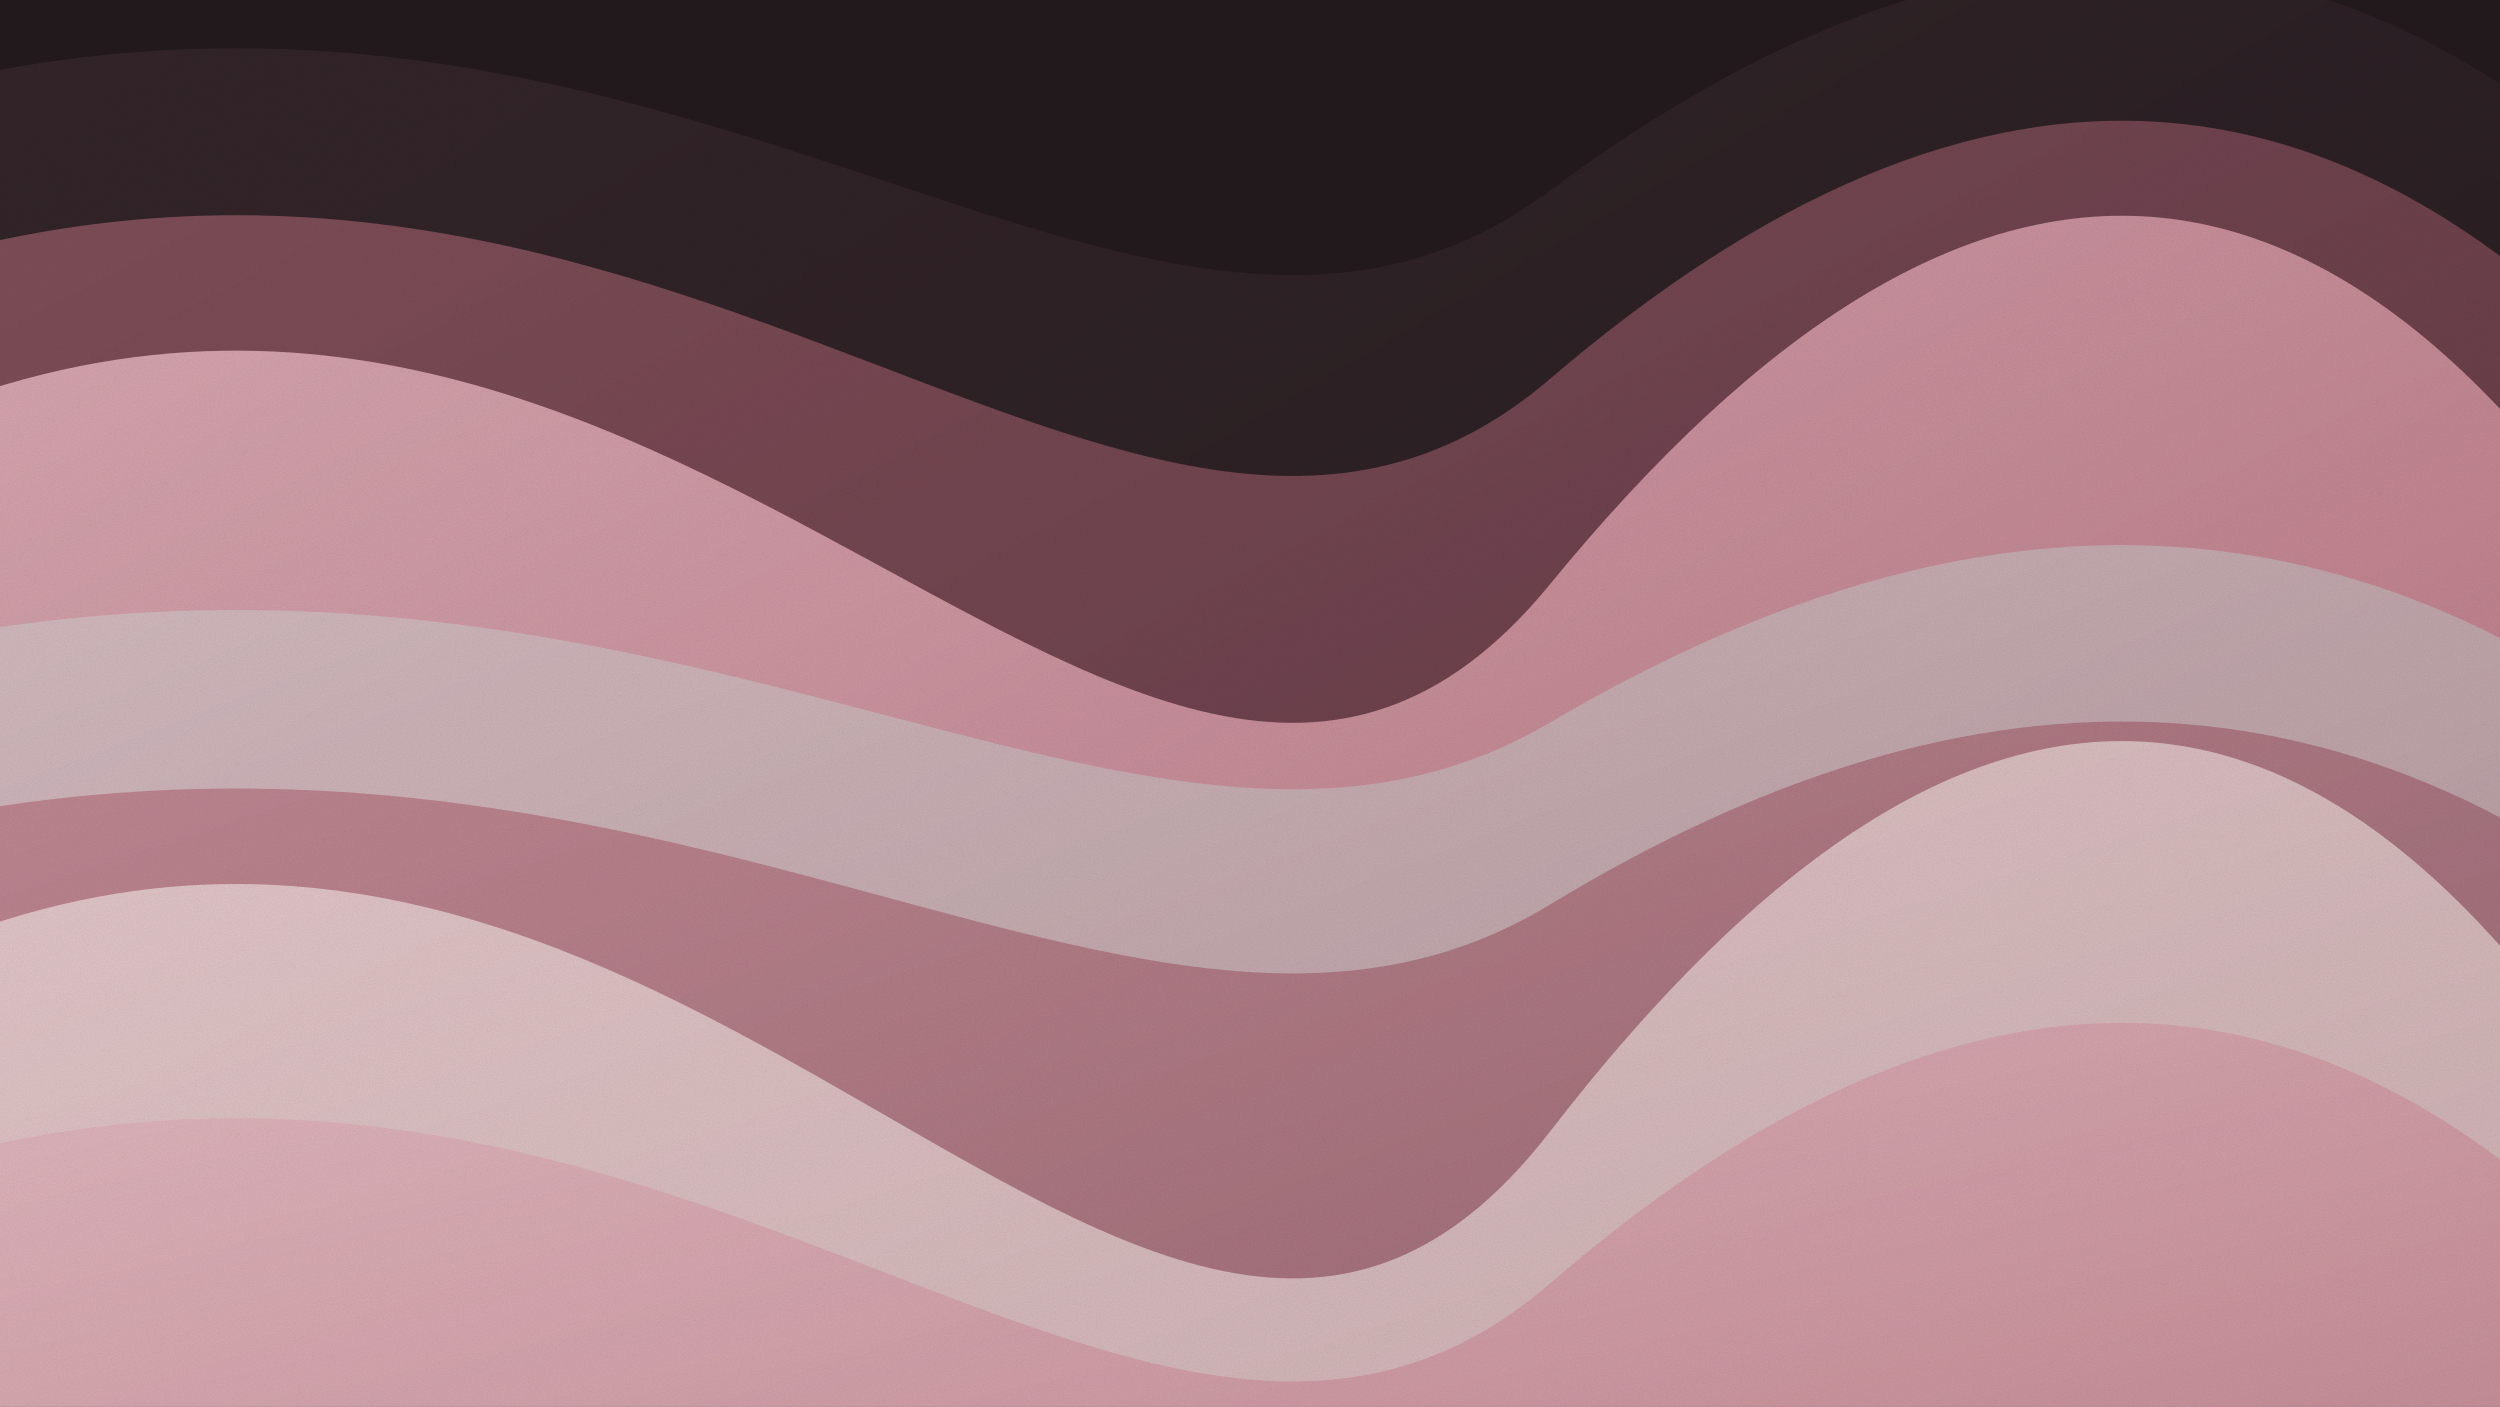
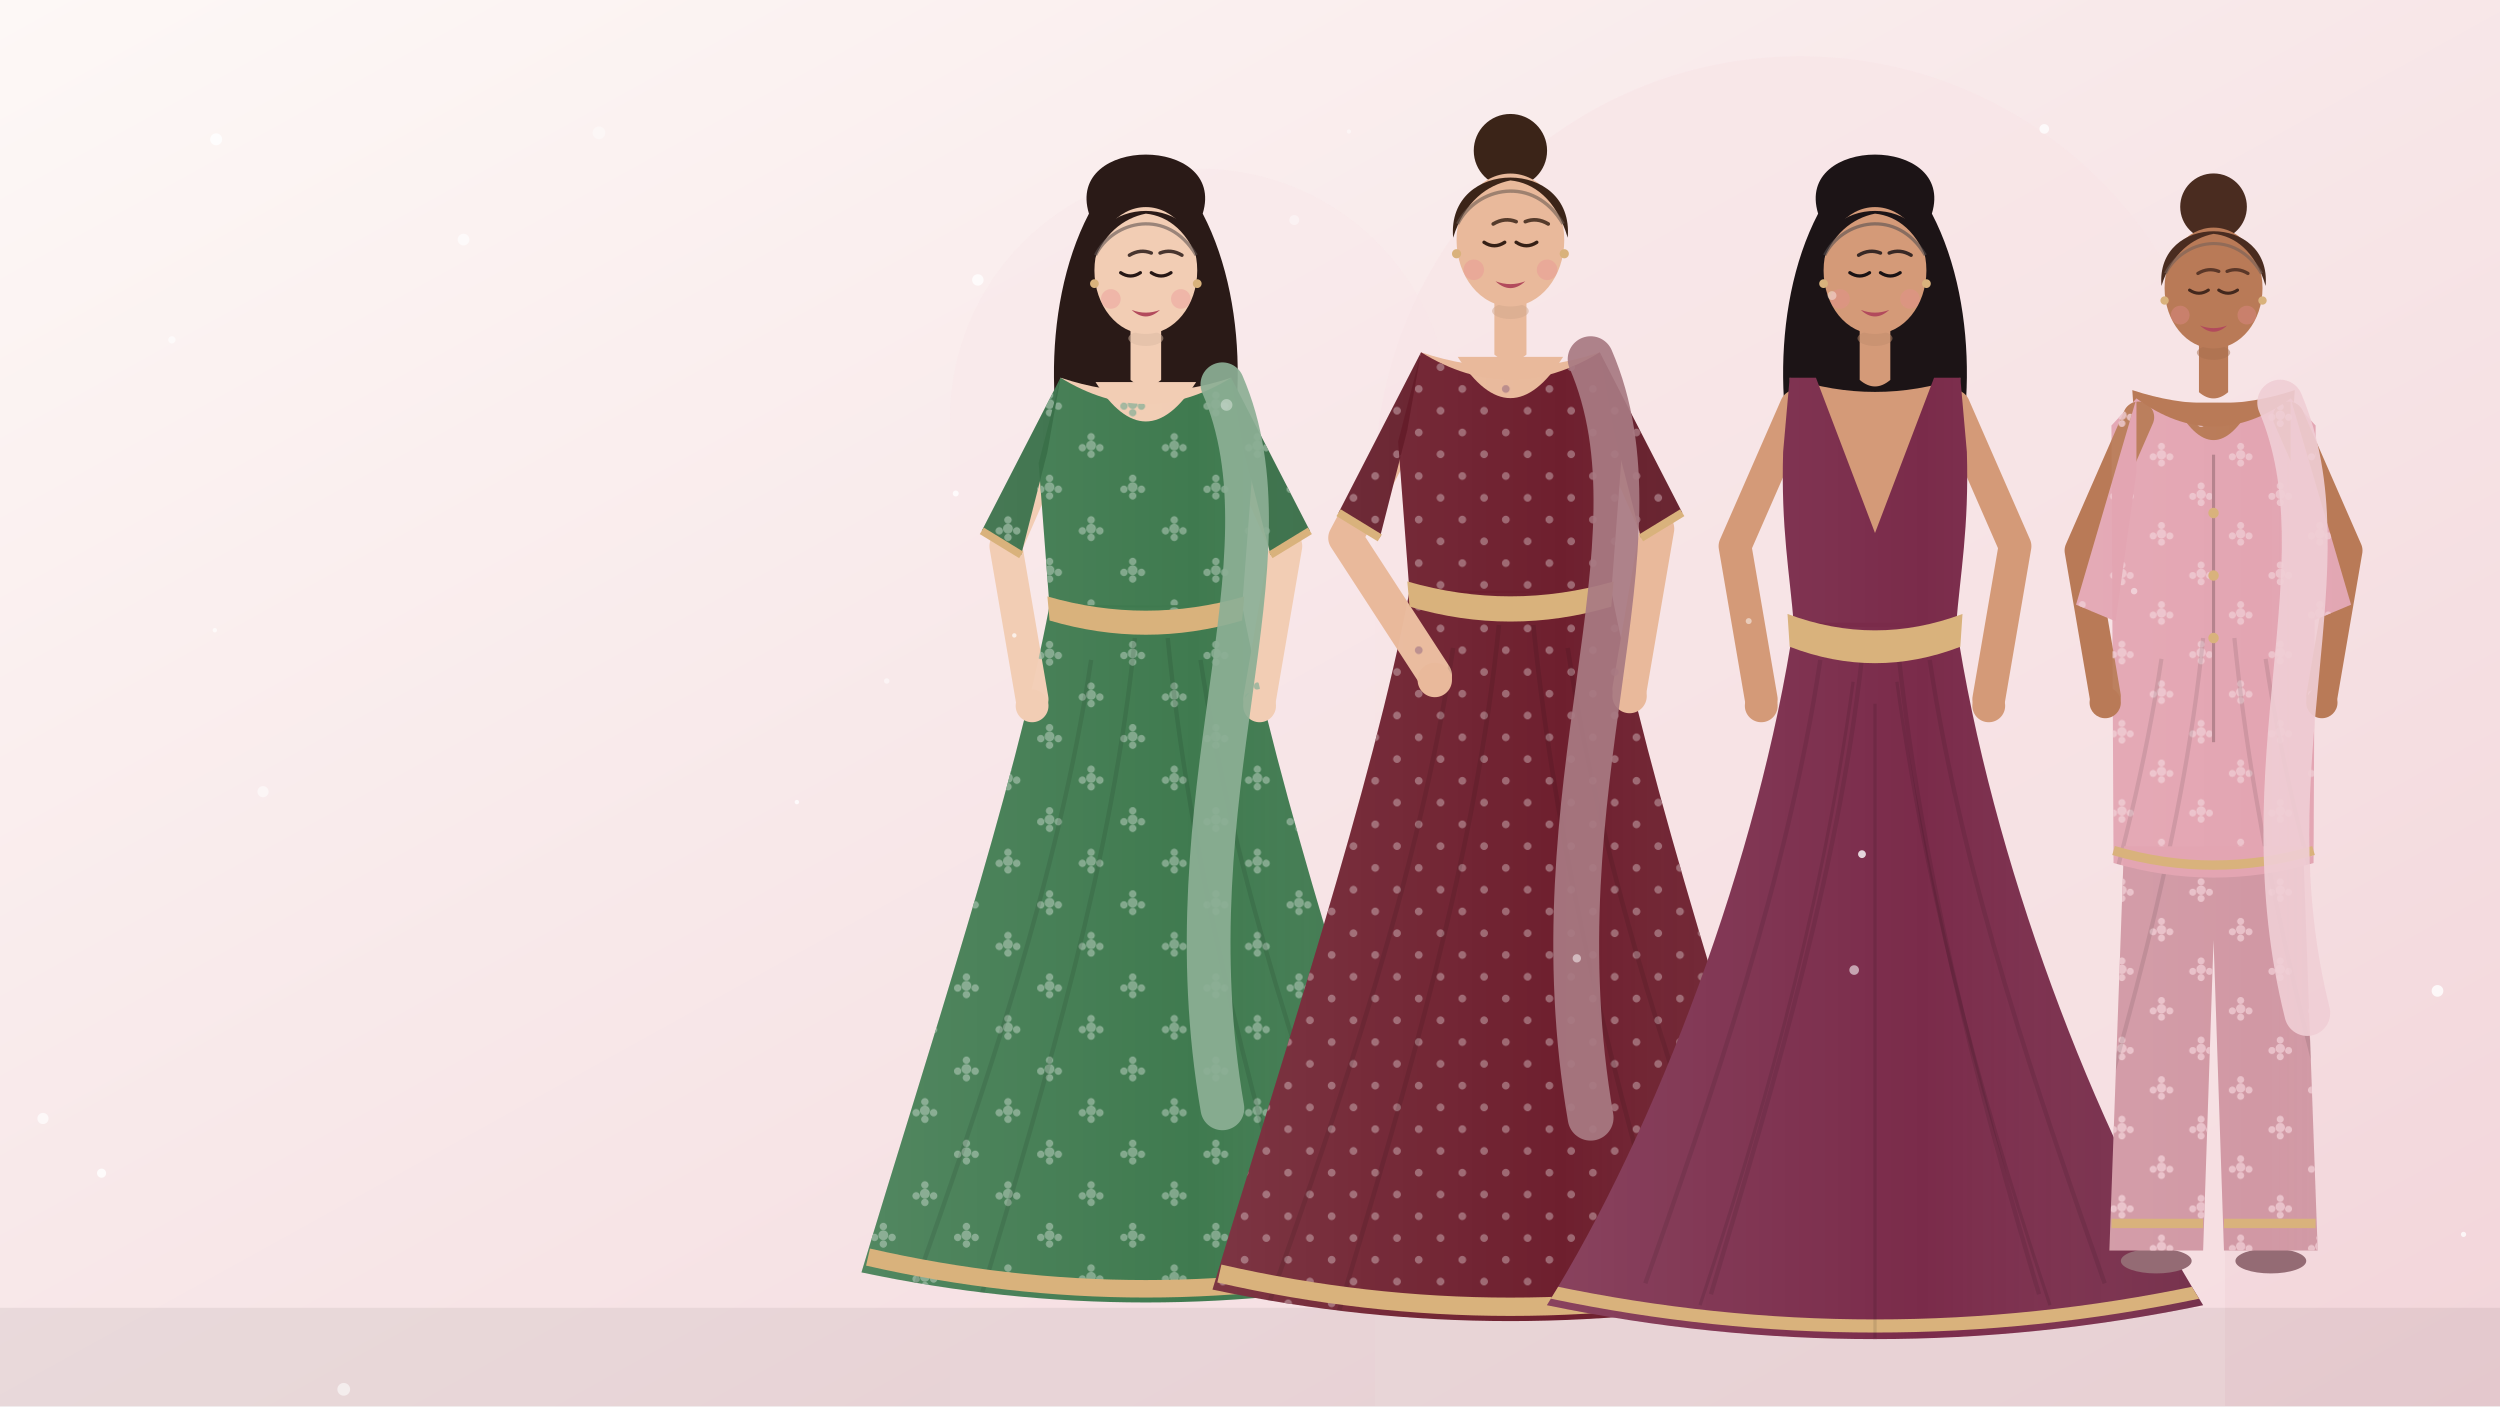
<svg xmlns="http://www.w3.org/2000/svg" viewBox="0 0 1920 1080" preserveAspectRatio="xMidYMid slice">
  <defs>
-     <linearGradient id="g0" x1="0" y1="0" x2="1" y2="1">
-       <stop offset="0" stop-color="#3D2B31" />
-       <stop offset="1" stop-color="#231A1D" />
-     </linearGradient>
-     <linearGradient id="g1" x1="0" y1="0" x2="1" y2="1">
-       <stop offset="0" stop-color="#B96E7C" />
-       <stop offset="1" stop-color="#7E4452" />
-     </linearGradient>
-     <linearGradient id="g2" x1="0" y1="0" x2="1" y2="1">
-       <stop offset="0" stop-color="#E3B5BF" />
-       <stop offset="1" stop-color="#B96E7C" />
-     </linearGradient>
-     <linearGradient id="g3" x1="0" y1="0" x2="1" y2="1">
-       <stop offset="0" stop-color="#D4C0C3" />
-       <stop offset="1" stop-color="#A8969A" />
-     </linearGradient>
-     <linearGradient id="g4" x1="0" y1="0" x2="1" y2="1">
-       <stop offset="0" stop-color="#B96E7C" />
-       <stop offset="1" stop-color="#7E4452" />
-     </linearGradient>
-     <linearGradient id="g5" x1="0" y1="0" x2="1" y2="1">
-       <stop offset="0" stop-color="#F6E9E7" />
-       <stop offset="1" stop-color="#E3CFCE" />
-     </linearGradient>
-     <linearGradient id="g6" x1="0" y1="0" x2="1" y2="1">
-       <stop offset="0" stop-color="#E3B5BF" />
-       <stop offset="1" stop-color="#B96E7C" />
-     </linearGradient>
-     <filter id="n">
-       <feTurbulence type="fractalNoise" baseFrequency="0.9" numOctaves="2" seed="3" />
-       <feColorMatrix values="0 0 0 0 0  0 0 0 0 0  0 0 0 0 0  0 0 0 .07 0" />
+     <linearGradient id="bg" x1="0" y1="0" x2="1" y2="1">
+       <stop offset="0" stop-color="#FDF8F6" />
+       <stop offset="1" stop-color="#F2D5DA" />
+     </linearGradient>
+     <clipPath id="cpu48">
+       <path d="M362,470 C330,640 250,880 190,1080 Q450,1135 710,1080 C650,880 570,640 538,470 Z" />
+       <path d="M372,262 Q450,310 528,262 L548,340 L538,472 L362,472 L352,340 Z" />
+       <path d="M372,262 L300,402 L336,424 L360,330 Z" />
+       <path d="M528,262 L600,402 L564,424 L540,330 Z" />
+     </clipPath>
+     <clipPath id="sku48">
+       <path d="M362,470 C330,640 250,880 190,1080 Q450,1135 710,1080 C650,880 570,640 538,470 Z" />
+     </clipPath>
+     <linearGradient id="shu48" x1="0" x2="1">
+       <stop offset="0" stop-color="#fff" stop-opacity=".16" />
+       <stop offset=".55" stop-color="#fff" stop-opacity="0" />
+       <stop offset="1" stop-color="#000" stop-opacity=".22" />
+     </linearGradient>
+     <pattern id="ptu48" width="76" height="76" patternUnits="userSpaceOnUse">
+       <g fill="#90b299" opacity=".8">
+         <circle cx="20" cy="20" r="4.5" />
+         <circle cx="20" cy="12" r="3.4" />
+         <circle cx="28" cy="22" r="3.4" />
+         <circle cx="12" cy="22" r="3.4" />
+         <circle cx="20" cy="28" r="3.4" />
+         <circle cx="58" cy="58" r="4.5" />
+         <circle cx="58" cy="50" r="3.4" />
+         <circle cx="66" cy="60" r="3.4" />
+         <circle cx="50" cy="60" r="3.4" />
+         <circle cx="58" cy="66" r="3.4" />
+       </g>
+     </pattern>
+     <clipPath id="cpu49">
+       <path d="M362,470 C330,640 250,880 190,1080 Q450,1135 710,1080 C650,880 570,640 538,470 Z" />
+       <path d="M372,262 Q450,310 528,262 L548,340 L538,472 L362,472 L352,340 Z" />
+       <path d="M372,262 L300,402 L336,424 L360,330 Z" />
+       <path d="M528,262 L600,402 L564,424 L540,330 Z" />
+     </clipPath>
+     <clipPath id="sku49">
+       <path d="M362,470 C330,640 250,880 190,1080 Q450,1135 710,1080 C650,880 570,640 538,470 Z" />
+     </clipPath>
+     <linearGradient id="shu49" x1="0" x2="1">
+       <stop offset="0" stop-color="#fff" stop-opacity=".16" />
+       <stop offset=".55" stop-color="#fff" stop-opacity="0" />
+       <stop offset="1" stop-color="#000" stop-opacity=".22" />
+     </linearGradient>
+     <pattern id="ptu49" width="38" height="38" patternUnits="userSpaceOnUse">
+       <circle cx="9" cy="9" r="3.4" fill="#ab7d86" opacity=".75" />
+       <circle cx="28" cy="28" r="3.4" fill="#ab7d86" opacity=".75" />
+     </pattern>
+     <clipPath id="cpu50">
+       <path d="M376,486 C344,700 250,950 150,1110 Q450,1172 750,1110 C650,950 556,700 524,486 Z" />
+       <path d="M372,262 L396,262 L450,404 L504,262 L528,262 L534,330 C536,400 528,440 524,490 L376,490 C372,440 364,400 366,330 Z" />
+     </clipPath>
+     <clipPath id="sku50">
+       <path d="M376,486 C344,700 250,950 150,1110 Q450,1172 750,1110 C650,950 556,700 524,486 Z" />
+     </clipPath>
+     <linearGradient id="shu50" x1="0" x2="1">
+       <stop offset="0" stop-color="#fff" stop-opacity=".16" />
+       <stop offset=".55" stop-color="#fff" stop-opacity="0" />
+       <stop offset="1" stop-color="#000" stop-opacity=".22" />
+     </linearGradient>
+     <clipPath id="cpu51">
+       <path d="M376,270 Q450,324 524,270 L548,296 L546,716 Q450,744 354,716 L352,296 Z" />
+       <path d="M364,700 L350,1088 L440,1088 L450,790 L460,1088 L550,1088 L536,700 Z" />
+       <path d="M376,270 L318,468 L356,484 L376,340 Z" />
+       <path d="M524,270 L582,468 L544,484 L524,340 Z" />
+     </clipPath>
+     <clipPath id="sku51">
+       <path d="M364,700 L350,1088 L440,1088 L450,790 L460,1088 L550,1088 L536,700 Z" />
+       <path d="M376,270 Q450,324 524,270 L548,296 L546,716 Q450,744 354,716 L352,296 Z" />
+     </clipPath>
+     <linearGradient id="shu51" x1="0" x2="1">
+       <stop offset="0" stop-color="#fff" stop-opacity=".16" />
+       <stop offset=".55" stop-color="#fff" stop-opacity="0" />
+       <stop offset="1" stop-color="#000" stop-opacity=".22" />
+     </linearGradient>
+     <pattern id="ptu51" width="76" height="76" patternUnits="userSpaceOnUse">
+       <g fill="#efcbd2" opacity=".8">
+         <circle cx="20" cy="20" r="4.5" />
+         <circle cx="20" cy="12" r="3.4" />
+         <circle cx="28" cy="22" r="3.4" />
+         <circle cx="12" cy="22" r="3.4" />
+         <circle cx="20" cy="28" r="3.4" />
+         <circle cx="58" cy="58" r="4.5" />
+         <circle cx="58" cy="50" r="3.4" />
+         <circle cx="66" cy="60" r="3.4" />
+         <circle cx="50" cy="60" r="3.4" />
+         <circle cx="58" cy="66" r="3.4" />
+       </g>
+     </pattern>
+     <filter id="nz">
+       <feTurbulence type="fractalNoise" baseFrequency=".9" numOctaves="2" seed="4" />
+       <feColorMatrix values="0 0 0 0 0  0 0 0 0 0  0 0 0 0 0  0 0 0 .05 0" />
    </filter>
  </defs>
-   <rect width="1920" height="1080" fill="#231A1D" />
-   <path d="M-192,108 C480,-147.858 864,389.444 1190.4,146.379 S1824,-96.687 2112,235.929 L2112,1296 L-192,1296 Z" fill="url(#g0)" opacity="0.661" />
-   <path d="M-192,246.857 C480,-47.361 864,570.497 1190.4,290.99 S1824,11.483 2112,393.966 L2112,1296 L-192,1296 Z" fill="url(#g1)" opacity="0.58" />
-   <path d="M-192,385.714 C480,-34.261 864,847.687 1190.4,448.711 S1824,49.734 2112,595.702 L2112,1296 L-192,1296 Z" fill="url(#g2)" opacity="0.889" />
-   <path d="M-192,524.571 C480,322.349 864,747.016 1190.4,554.905 S1824,362.794 2112,625.682 L2112,1296 L-192,1296 Z" fill="url(#g3)" opacity="0.837" />
-   <path d="M-192,663.429 C480,454.809 864,892.91 1190.4,694.722 S1824,496.533 2112,767.738 L2112,1296 L-192,1296 Z" fill="url(#g4)" opacity="0.635" />
-   <path d="M-192,802.286 C480,357.254 864,1291.821 1190.4,869.04 S1824,446.26 2112,1024.802 L2112,1296 L-192,1296 Z" fill="url(#g5)" opacity="0.658" />
-   <path d="M-192,941.143 C480,644.168 864,1267.815 1190.4,985.689 S1824,703.563 2112,1089.63 L2112,1296 L-192,1296 Z" fill="url(#g6)" opacity="0.692" />
-   <rect width="1920" height="1080" filter="url(#n)" />
+   <rect width="1920" height="1080" fill="url(#bg)" />
+   <path d="M1056,1080 V369.6 a326.4,326.4 0 0 1 652.8,0 V1080 Z" fill="#F8E3E6" opacity="0.55" />
+   <path d="M729.6,1080 V321.6 a192,192 0 0 1 384,0 V1080 Z" fill="#F8E3E6" opacity="0.3" />
+   <rect y="1004.4" width="1920" height="75.6" fill="#000" opacity=".06" />
+   <g transform="translate(502.0,70) scale(0.84)">
+     <path d="M398,112 C376,40 524,40 502,112 C548,200 540,330 506,392 L394,392 C360,330 352,200 398,112 Z" fill="#2A1A17" />
+     <ellipse cx="405" cy="1094" rx="34" ry="12" fill="#294f33" />
+     <ellipse cx="495" cy="1094" rx="34" ry="12" fill="#294f33" />
+     <path d="M372,262 Q450,288 528,262 L520,380 Q514,470 526,524 L496,568 L404,568 L374,524 Q386,470 380,380 Z" fill="#F2CDB4" />
+     <path d="M436,214 L436,264 Q450,276 464,264 L464,214 Z" fill="#F2CDB4" />
+     <ellipse cx="450" cy="226" rx="16" ry="7" fill="#dab9a2" opacity=".5" />
+     <path d="M362,470 C330,640 250,880 190,1080 Q450,1135 710,1080 C650,880 570,640 538,470 Z" fill="#3F7A4F" />
+     <g fill="none" stroke="#F2CDB4" stroke-width="30" stroke-linecap="round" stroke-linejoin="round">
+       <path d="M378,288 L322,416 L346,556" />
+       <path d="M522,288 L578,416 L554,556" />
+     </g>
+     <path d="M372,262 Q450,310 528,262 L548,340 L538,472 L362,472 L352,340 Z" fill="#3F7A4F" />
+     <path d="M372,262 L300,402 L336,424 L360,330 Z" fill="#3a7049" />
+     <path d="M528,262 L600,402 L564,424 L540,330 Z" fill="#3a7049" />
+     <path d="M404,266 Q450,338 496,266 Z" fill="#F2CDB4" />
+     <g clip-path="url(#cpu48)">
+       <rect width="900" height="1200" fill="url(#ptu48)" />
+       <rect width="900" height="1200" fill="url(#shu48)" />
+       <path d="M440,500 C420,700 360,900 300,1100 M470,500 C490,700 540,900 600,1100 M400,520 C370,720 300,920 240,1090 M500,520 C530,720 600,920 660,1090" fill="none" stroke="#000" stroke-opacity=".09" stroke-width="4" />
+     </g>
+     <path d="M360,462 Q450,488 540,462 L538,484 Q450,510 362,484 Z" fill="#D9B27C" />
+     <path d="M196,1066 Q450,1124 704,1066" fill="none" stroke="#D9B27C" stroke-width="16" clip-path="url(#sku48)" />
+     <path d="M300,402 L336,424" stroke="#D9B27C" stroke-width="7" />
+     <path d="M600,402 L564,424" stroke="#D9B27C" stroke-width="7" />
+     <circle cx="346" cy="562" r="15" fill="#F2CDB4" />
+     <circle cx="554" cy="562" r="15" fill="#F2CDB4" />
+     <ellipse cx="450" cy="164" rx="47" ry="58" fill="#F2CDB4" />
+     <ellipse cx="450" cy="150" rx="0" ry="0" />
+     <path d="M427,166 q9,6 18,0 M455,166 q9,6 18,0" fill="none" stroke="#261715" stroke-width="3" stroke-linecap="round" />
+     <path d="M435,150 q10,-6 20,-2 M463,148 q10,-4 20,2" fill="none" stroke="#2A1A17" stroke-width="3.2" stroke-linecap="round" opacity=".85" />
+     <path d="M437,200 Q450,212 463,200 Q450,205 437,200 Z" fill="#B24A5C" />
+     <circle cx="418" cy="190" r="9" fill="#E98C92" opacity=".35" />
+     <circle cx="482" cy="190" r="9" fill="#E98C92" opacity=".35" />
+     <circle cx="403" cy="176" r="4" fill="#D9B27C" />
+     <circle cx="497" cy="176" r="4" fill="#D9B27C" />
+     <path d="M400,162 C394,92 506,92 500,162 C490,128 470,114 450,112 C430,116 410,130 400,162 Z" fill="#2A1A17" />
+     <path d="M404,150 C420,118 470,106 496,150" fill="none" stroke="#5f5351" stroke-width="3" opacity=".6" />
+     <path d="M520,268 C590,430 470,640 520,930" fill="none" stroke="#8caf95" stroke-width="40" stroke-linecap="round" opacity=".92" />
+   </g>
+   <g transform="translate(764.0,40) scale(0.88)">
+     <circle cx="450" cy="86" r="32" fill="#3B2418" />
+     <ellipse cx="405" cy="1094" rx="34" ry="12" fill="#48141e" />
+     <ellipse cx="495" cy="1094" rx="34" ry="12" fill="#48141e" />
+     <path d="M372,262 Q450,288 528,262 L520,380 Q514,470 526,524 L496,568 L404,568 L374,524 Q386,470 380,380 Z" fill="#E9B99B" />
+     <path d="M436,214 L436,264 Q450,276 464,264 L464,214 Z" fill="#E9B99B" />
+     <ellipse cx="450" cy="226" rx="16" ry="7" fill="#d2a78c" opacity=".5" />
+     <path d="M362,470 C330,640 250,880 190,1080 Q450,1135 710,1080 C650,880 570,640 538,470 Z" fill="#6E1F2E" />
+     <g fill="none" stroke="#E9B99B" stroke-width="30" stroke-linecap="round" stroke-linejoin="round">
+       <path d="M378,288 L306,424 L384,544" />
+       <path d="M522,288 L578,416 L554,556" />
+     </g>
+     <path d="M372,262 Q450,310 528,262 L548,340 L538,472 L362,472 L352,340 Z" fill="#6E1F2E" />
+     <path d="M372,262 L300,402 L336,424 L360,330 Z" fill="#651d2a" />
+     <path d="M528,262 L600,402 L564,424 L540,330 Z" fill="#651d2a" />
+     <path d="M404,266 Q450,338 496,266 Z" fill="#E9B99B" />
+     <g clip-path="url(#cpu49)">
+       <rect width="900" height="1200" fill="url(#ptu49)" />
+       <rect width="900" height="1200" fill="url(#shu49)" />
+       <path d="M440,500 C420,700 360,900 300,1100 M470,500 C490,700 540,900 600,1100 M400,520 C370,720 300,920 240,1090 M500,520 C530,720 600,920 660,1090" fill="none" stroke="#000" stroke-opacity=".09" stroke-width="4" />
+     </g>
+     <path d="M360,462 Q450,488 540,462 L538,484 Q450,510 362,484 Z" fill="#D9B27C" />
+     <path d="M196,1066 Q450,1124 704,1066" fill="none" stroke="#D9B27C" stroke-width="16" clip-path="url(#sku49)" />
+     <path d="M300,402 L336,424" stroke="#D9B27C" stroke-width="7" />
+     <path d="M600,402 L564,424" stroke="#D9B27C" stroke-width="7" />
+     <circle cx="384" cy="548" r="15" fill="#E9B99B" />
+     <circle cx="554" cy="562" r="15" fill="#E9B99B" />
+     <ellipse cx="450" cy="164" rx="47" ry="58" fill="#E9B99B" />
+     <ellipse cx="450" cy="150" rx="0" ry="0" />
+     <path d="M427,166 q9,6 18,0 M455,166 q9,6 18,0" fill="none" stroke="#352016" stroke-width="3" stroke-linecap="round" />
+     <path d="M435,150 q10,-6 20,-2 M463,148 q10,-4 20,2" fill="none" stroke="#3B2418" stroke-width="3.2" stroke-linecap="round" opacity=".85" />
+     <path d="M437,200 Q450,212 463,200 Q450,205 437,200 Z" fill="#B24A5C" />
+     <circle cx="418" cy="190" r="9" fill="#E98C92" opacity=".35" />
+     <circle cx="482" cy="190" r="9" fill="#E98C92" opacity=".35" />
+     <circle cx="403" cy="176" r="4" fill="#D9B27C" />
+     <circle cx="497" cy="176" r="4" fill="#D9B27C" />
+     <path d="M400,162 C394,92 506,92 500,162 C490,128 470,114 450,112 C430,116 410,130 400,162 Z" fill="#3B2418" />
+     <path d="M404,150 C420,118 470,106 496,150" fill="none" stroke="#6c5b52" stroke-width="3" opacity=".6" />
+     <path d="M520,268 C590,430 470,640 520,930" fill="none" stroke="#a87982" stroke-width="40" stroke-linecap="round" opacity=".92" />
+   </g>
+   <g transform="translate(1062.0,70) scale(0.84)">
+     <path d="M398,112 C376,40 524,40 502,112 C548,200 540,330 506,392 L394,392 C360,330 352,200 398,112 Z" fill="#1C1416" />
+     <ellipse cx="405" cy="1114" rx="34" ry="12" fill="#4f1c30" />
+     <ellipse cx="495" cy="1114" rx="34" ry="12" fill="#4f1c30" />
+     <path d="M372,262 Q450,288 528,262 L520,380 Q514,470 526,524 L496,568 L404,568 L374,524 Q386,470 380,380 Z" fill="#D49A78" />
+     <path d="M436,214 L436,264 Q450,276 464,264 L464,214 Z" fill="#D49A78" />
+     <ellipse cx="450" cy="226" rx="16" ry="7" fill="#bf8b6c" opacity=".5" />
+     <path d="M376,486 C344,700 250,950 150,1110 Q450,1172 750,1110 C650,950 556,700 524,486 Z" fill="#7A2B4A" />
+     <g fill="none" stroke="#D49A78" stroke-width="30" stroke-linecap="round" stroke-linejoin="round">
+       <path d="M378,288 L322,416 L346,556" />
+       <path d="M522,288 L578,416 L554,556" />
+     </g>
+     <path d="M372,262 L396,262 L450,404 L504,262 L528,262 L534,330 C536,400 528,440 524,490 L376,490 C372,440 364,400 366,330 Z" fill="#7A2B4A" />
+     <g clip-path="url(#cpu50)">
+       <rect width="900" height="1200" fill="url(#shu50)" />
+       <path d="M440,500 C420,700 360,900 300,1100 M470,500 C490,700 540,900 600,1100 M400,520 C370,720 300,920 240,1090 M500,520 C530,720 600,920 660,1090" fill="none" stroke="#000" stroke-opacity=".09" stroke-width="4" />
+     </g>
+     <path d="M370,478 Q450,508 530,478 L528,508 Q450,538 372,508 Z" fill="#D9B27C" />
+     <path d="M154,1098 Q450,1160 746,1098" fill="none" stroke="#D9B27C" stroke-width="12" clip-path="url(#sku50)" />
+     <path d="M430,540 C400,760 340,960 290,1110 M470,540 C500,760 560,960 610,1110 M450,560 V1140" fill="none" stroke="#000" stroke-opacity=".1" stroke-width="3" clip-path="url(#sku50)" />
+     <circle cx="346" cy="562" r="15" fill="#D49A78" />
+     <circle cx="554" cy="562" r="15" fill="#D49A78" />
+     <ellipse cx="450" cy="164" rx="47" ry="58" fill="#D49A78" />
+     <ellipse cx="450" cy="150" rx="0" ry="0" />
+     <path d="M427,166 q9,6 18,0 M455,166 q9,6 18,0" fill="none" stroke="#191214" stroke-width="3" stroke-linecap="round" />
+     <path d="M435,150 q10,-6 20,-2 M463,148 q10,-4 20,2" fill="none" stroke="#1C1416" stroke-width="3.2" stroke-linecap="round" opacity=".85" />
+     <path d="M437,200 Q450,212 463,200 Q450,205 437,200 Z" fill="#B24A5C" />
+     <circle cx="418" cy="190" r="9" fill="#E98C92" opacity=".35" />
+     <circle cx="482" cy="190" r="9" fill="#E98C92" opacity=".35" />
+     <circle cx="403" cy="176" r="4" fill="#D9B27C" />
+     <circle cx="497" cy="176" r="4" fill="#D9B27C" />
+     <path d="M400,162 C394,92 506,92 500,162 C490,128 470,114 450,112 C430,116 410,130 400,162 Z" fill="#1C1416" />
+     <path d="M404,150 C420,118 470,106 496,150" fill="none" stroke="#554f50" stroke-width="3" opacity=".6" />
+   </g>
+   <g transform="translate(1340.0,90) scale(0.8)">
+     <circle cx="450" cy="86" r="32" fill="#4A2C20" />
+     <ellipse cx="395" cy="1098" rx="34" ry="12" fill="#946b74" />
+     <ellipse cx="505" cy="1098" rx="34" ry="12" fill="#946b74" />
+     <path d="M372,262 Q450,288 528,262 L520,380 Q514,470 526,524 L496,568 L404,568 L374,524 Q386,470 380,380 Z" fill="#B97A57" />
+     <path d="M436,214 L436,264 Q450,276 464,264 L464,214 Z" fill="#B97A57" />
+     <ellipse cx="450" cy="226" rx="16" ry="7" fill="#a76e4e" opacity=".5" />
+     <path d="M364,700 L350,1088 L440,1088 L450,790 L460,1088 L550,1088 L536,700 Z" fill="#d198a4" />
+     <path d="M376,270 Q450,324 524,270 L548,296 L546,716 Q450,744 354,716 L352,296 Z" fill="#E3A5B2" />
+     <g fill="none" stroke="#B97A57" stroke-width="30" stroke-linecap="round" stroke-linejoin="round">
+       <path d="M378,288 L322,416 L346,556" />
+       <path d="M522,288 L578,416 L554,556" />
+     </g>
+     <path d="M376,270 L318,468 L356,484 L376,340 Z" fill="#E3A5B2" />
+     <path d="M524,270 L582,468 L544,484 L524,340 Z" fill="#E3A5B2" />
+     <path d="M412,274 Q450,346 488,274 Z" fill="#B97A57" />
+     <g clip-path="url(#cpu51)">
+       <rect width="900" height="1200" fill="url(#ptu51)" />
+       <rect width="900" height="1200" fill="url(#shu51)" />
+       <path d="M440,500 C420,700 360,900 300,1100 M470,500 C490,700 540,900 600,1100 M400,520 C370,720 300,920 240,1090 M500,520 C530,720 600,920 660,1090" fill="none" stroke="#000" stroke-opacity=".09" stroke-width="4" />
+     </g>
+     <path d="M450,324 V600" stroke="#b6848e" stroke-width="3" />
+     <circle cx="450" cy="380" r="5" fill="#D9B27C" />
+     <circle cx="450" cy="440" r="5" fill="#D9B27C" />
+     <circle cx="450" cy="500" r="5" fill="#D9B27C" />
+     <path d="M354,704 Q450,732 546,704" fill="none" stroke="#D9B27C" stroke-width="9" />
+     <path d="M352,1062 H440 M460,1062 H548" stroke="#D9B27C" stroke-width="9" />
+     <circle cx="346" cy="562" r="15" fill="#B97A57" />
+     <circle cx="554" cy="562" r="15" fill="#B97A57" />
+     <ellipse cx="450" cy="164" rx="47" ry="58" fill="#B97A57" />
+     <ellipse cx="450" cy="150" rx="0" ry="0" />
+     <path d="M427,166 q9,6 18,0 M455,166 q9,6 18,0" fill="none" stroke="#43281d" stroke-width="3" stroke-linecap="round" />
+     <path d="M435,150 q10,-6 20,-2 M463,148 q10,-4 20,2" fill="none" stroke="#4A2C20" stroke-width="3.2" stroke-linecap="round" opacity=".85" />
+     <path d="M437,200 Q450,212 463,200 Q450,205 437,200 Z" fill="#B24A5C" />
+     <circle cx="418" cy="190" r="9" fill="#E98C92" opacity=".35" />
+     <circle cx="482" cy="190" r="9" fill="#E98C92" opacity=".35" />
+     <circle cx="403" cy="176" r="4" fill="#D9B27C" />
+     <circle cx="497" cy="176" r="4" fill="#D9B27C" />
+     <path d="M400,162 C394,92 506,92 500,162 C490,128 470,114 450,112 C430,116 410,130 400,162 Z" fill="#4A2C20" />
+     <path d="M404,150 C420,118 470,106 496,150" fill="none" stroke="#776158" stroke-width="3" opacity=".6" />
+     <path d="M514,274 C580,430 480,620 540,860" fill="none" stroke="#f0ced5" stroke-width="44" stroke-linecap="round" opacity=".9" />
+   </g>
+   <circle cx="460" cy="102" r="4.9" fill="#fff" opacity="0.35" />
+   <circle cx="734" cy="379" r="2.3" fill="#fff" opacity="0.79" />
+   <circle cx="166" cy="107" r="4.6" fill="#fff" opacity="0.80" />
+   <circle cx="779" cy="488" r="1.7" fill="#fff" opacity="0.70" />
+   <circle cx="165" cy="484" r="1.7" fill="#fff" opacity="0.66" />
+   <circle cx="1430" cy="656" r="3.0" fill="#fff" opacity="0.80" />
+   <circle cx="132" cy="261" r="2.8" fill="#fff" opacity="0.61" />
+   <circle cx="1424" cy="745" r="3.7" fill="#fff" opacity="0.56" />
+   <circle cx="78" cy="901" r="3.5" fill="#fff" opacity="0.82" />
+   <circle cx="612" cy="616" r="1.7" fill="#fff" opacity="0.79" />
+   <circle cx="1570" cy="99" r="3.7" fill="#fff" opacity="0.76" />
+   <circle cx="994" cy="169" r="3.8" fill="#fff" opacity="0.40" />
+   <circle cx="1872" cy="761" r="4.5" fill="#fff" opacity="0.80" />
+   <circle cx="681" cy="523" r="2.1" fill="#fff" opacity="0.51" />
+   <circle cx="202" cy="608" r="4.3" fill="#fff" opacity="0.50" />
+   <circle cx="1892" cy="948" r="2.0" fill="#fff" opacity="0.78" />
+   <circle cx="751" cy="215" r="4.4" fill="#fff" opacity="0.78" />
+   <circle cx="356" cy="184" r="4.5" fill="#fff" opacity="0.61" />
+   <circle cx="942" cy="311" r="4.5" fill="#fff" opacity="0.36" />
+   <circle cx="264" cy="1067" r="4.9" fill="#fff" opacity="0.54" />
+   <circle cx="1407" cy="227" r="3.4" fill="#fff" opacity="0.39" />
+   <circle cx="1036" cy="101" r="1.6" fill="#fff" opacity="0.46" />
+   <circle cx="1211" cy="736" r="3.2" fill="#fff" opacity="0.50" />
+   <circle cx="33" cy="859" r="4.3" fill="#fff" opacity="0.65" />
+   <circle cx="1343" cy="477" r="2.3" fill="#fff" opacity="0.49" />
+   <circle cx="1639" cy="454" r="2.5" fill="#fff" opacity="0.46" />
</svg>
